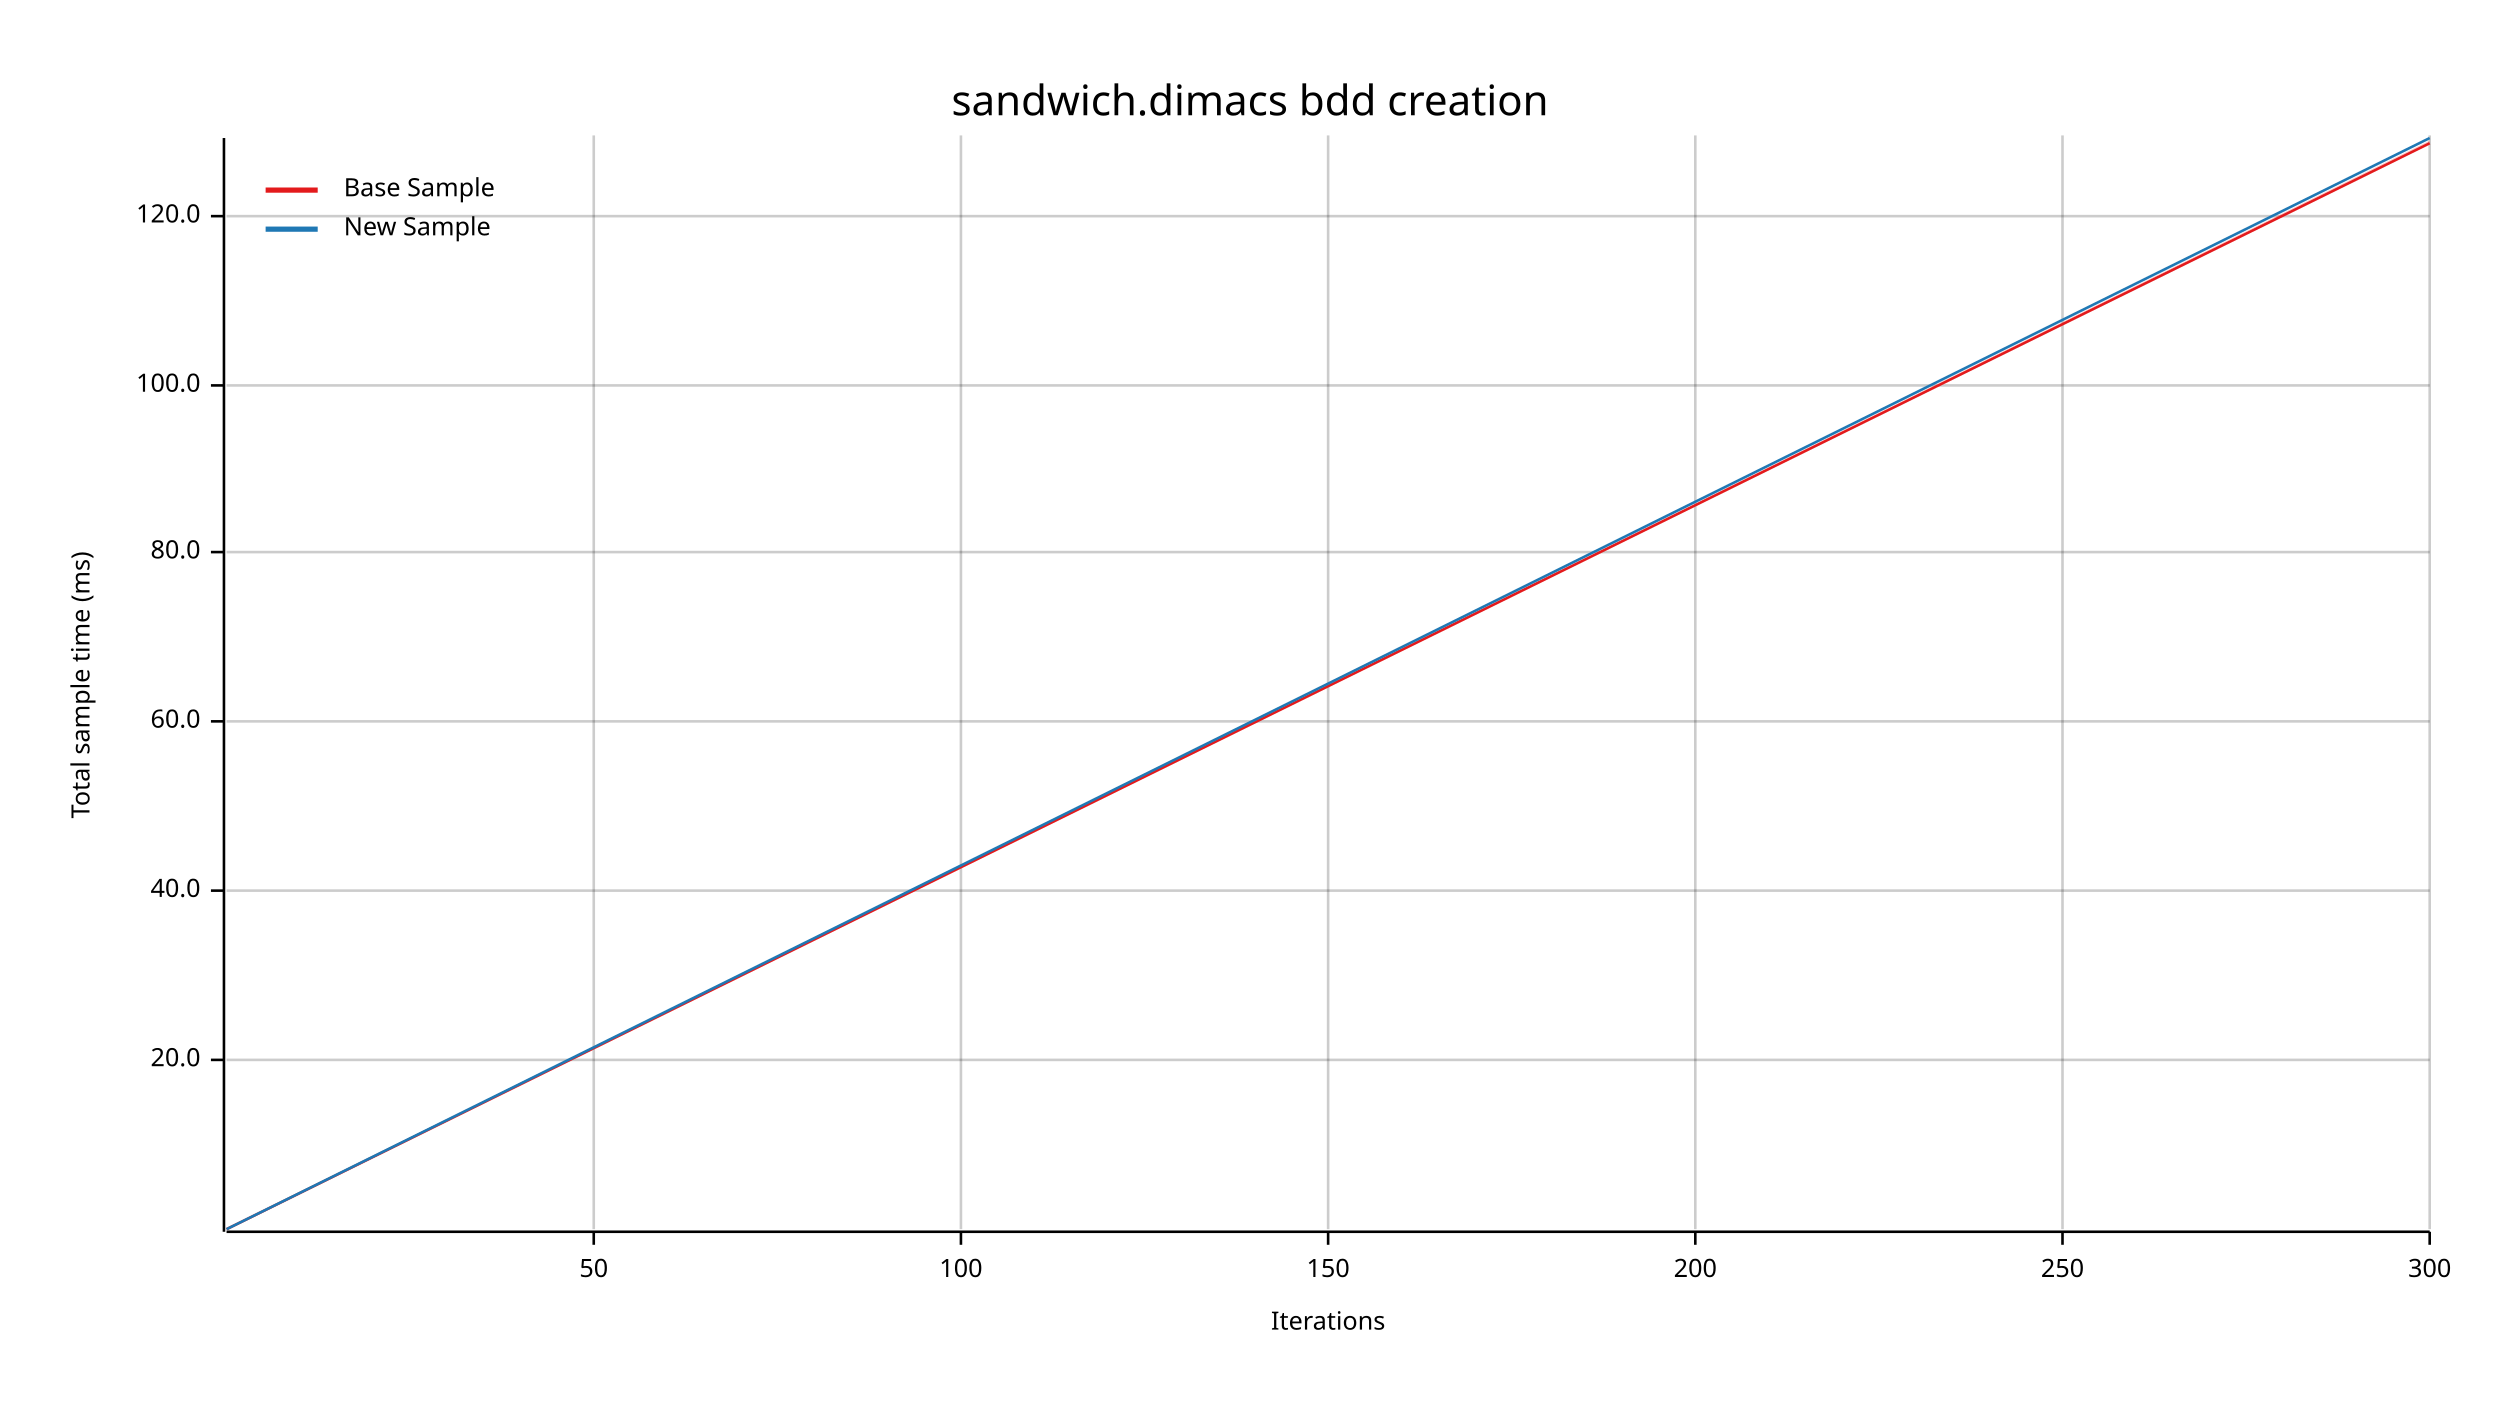
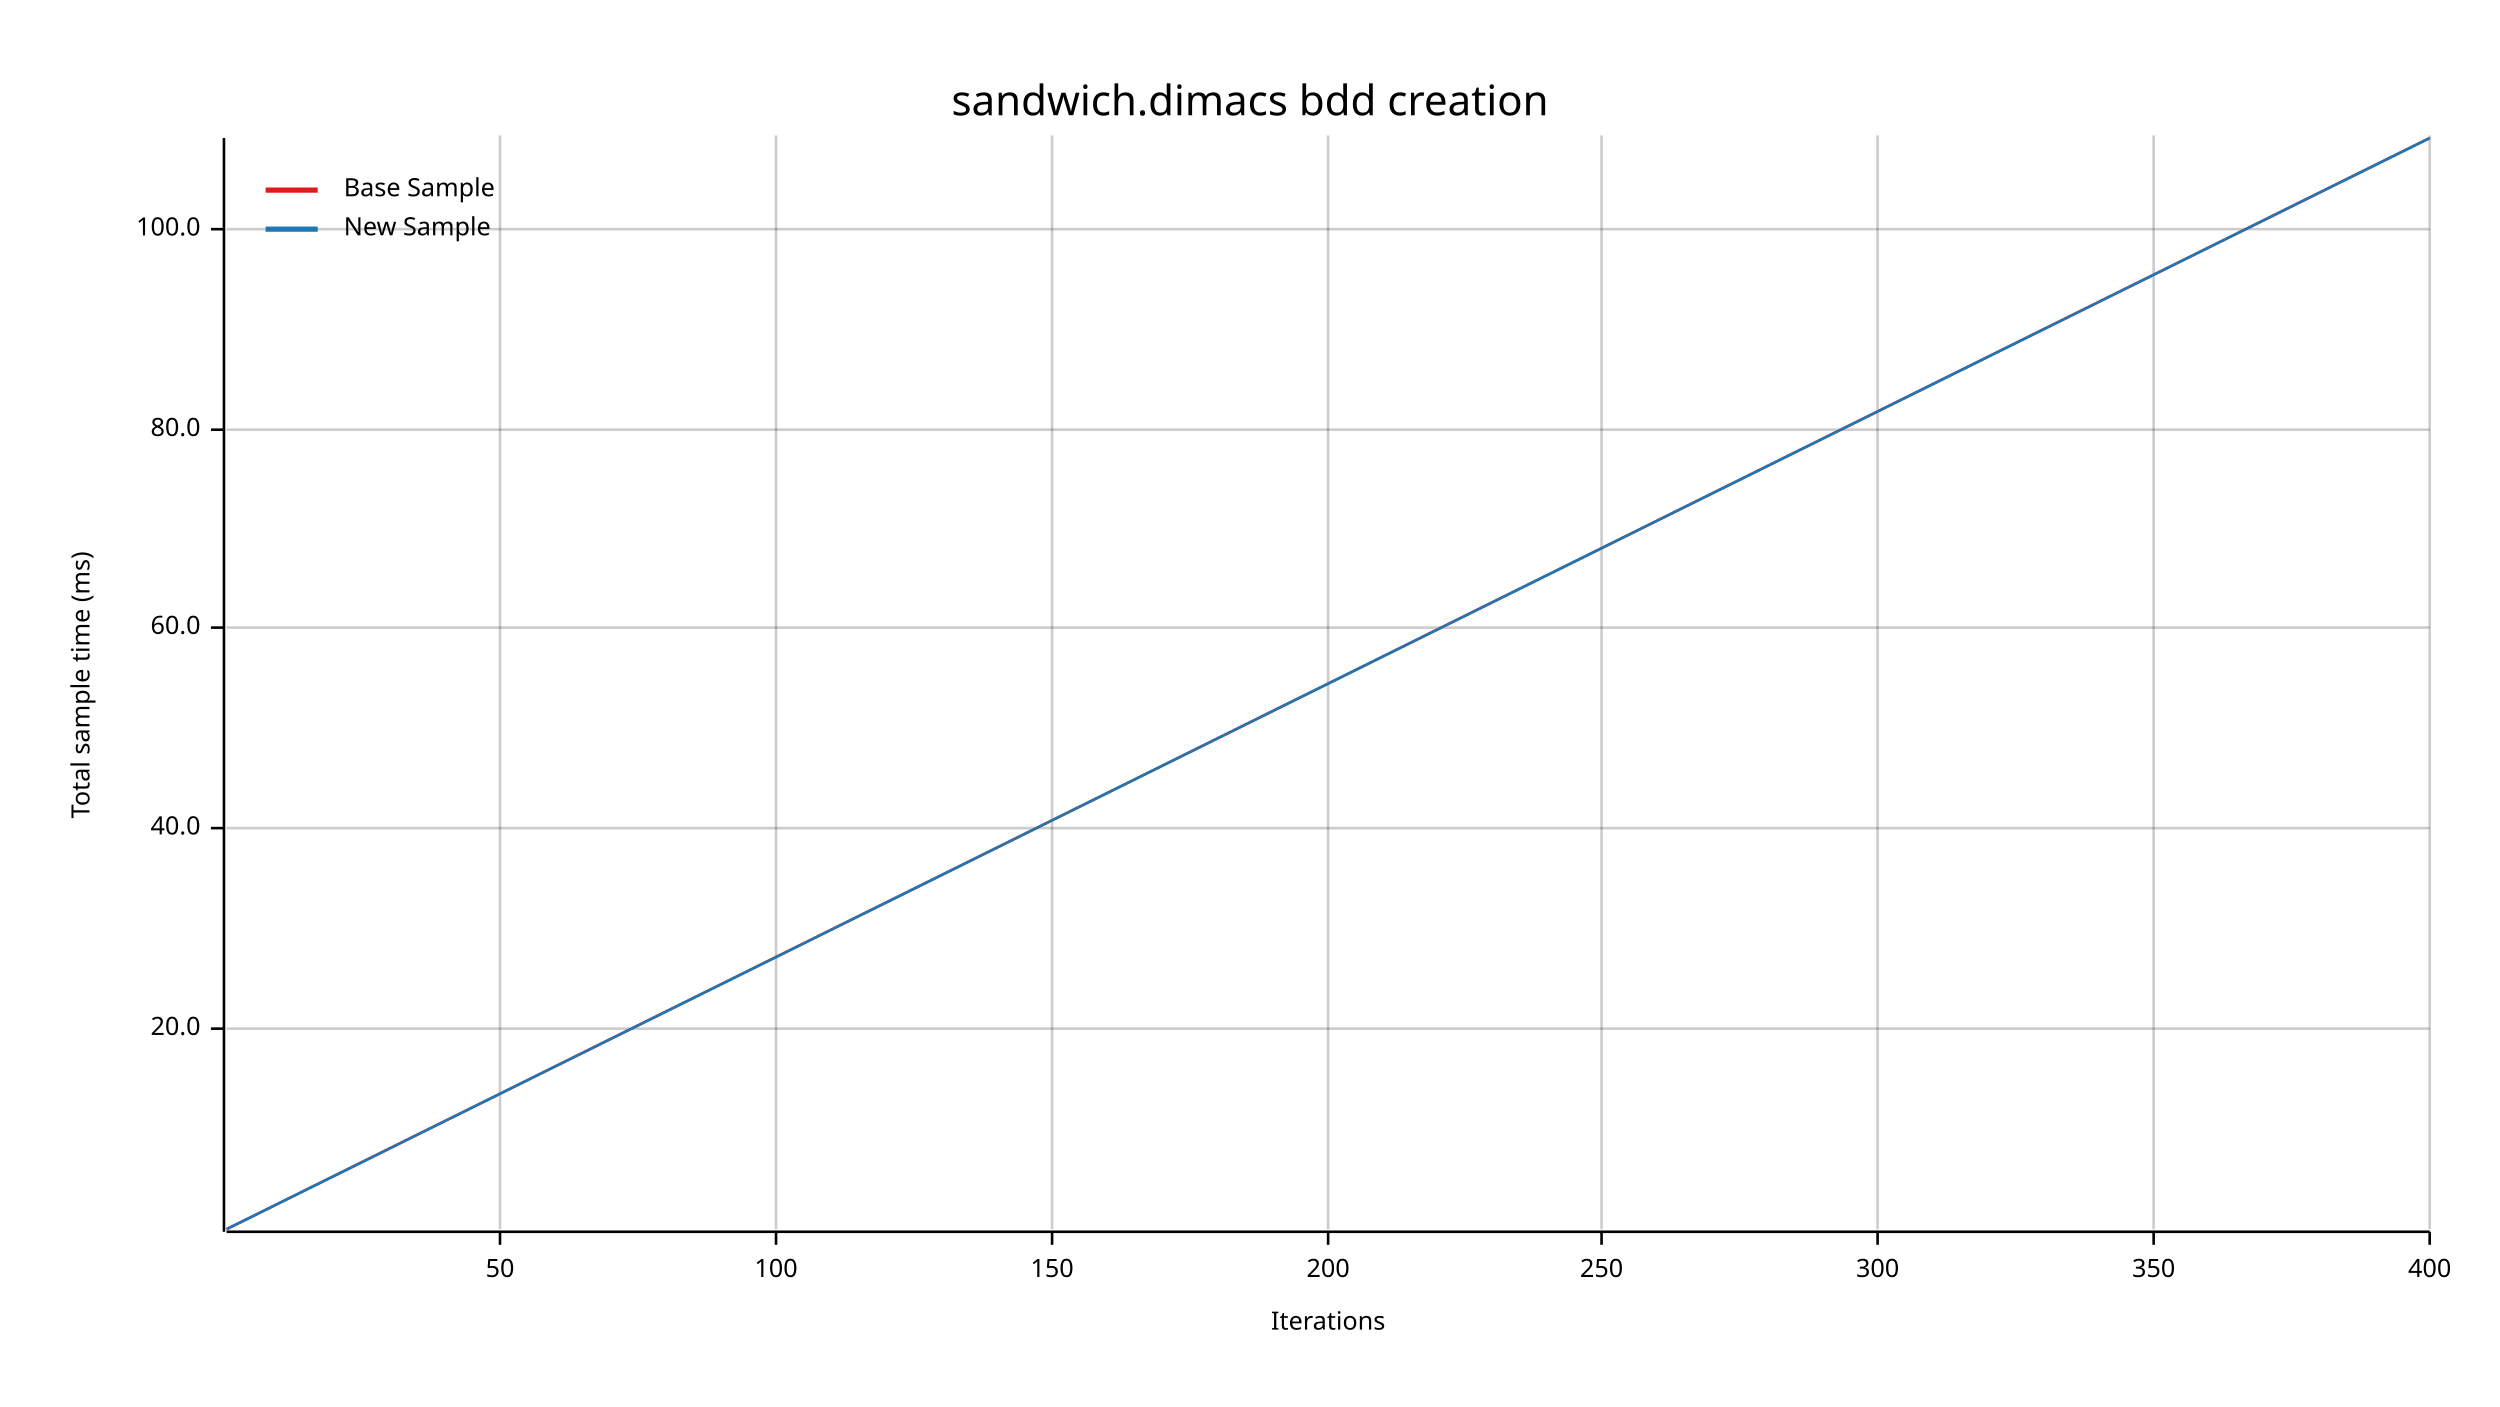
<svg xmlns="http://www.w3.org/2000/svg" width="960" height="540" viewBox="0 0 960 540">
  <text x="480" y="32" dy="0.76em" text-anchor="middle" font-family="sans-serif" font-size="16.129" opacity="1" fill="#000000">
sandwich.dimacs bdd creation
</text>
  <text x="27" y="263" dy="0.76em" text-anchor="middle" font-family="sans-serif" font-size="9.677" opacity="1" fill="#000000" transform="rotate(270, 27, 263)">
Total sample time (ms)
</text>
  <text x="510" y="513" dy="-0.5ex" text-anchor="middle" font-family="sans-serif" font-size="9.677" opacity="1" fill="#000000">
Iterations
</text>
-   <line opacity="0.2" stroke="#000000" stroke-width="1" x1="228" y1="472" x2="228" y2="52" />
-   <line opacity="0.2" stroke="#000000" stroke-width="1" x1="369" y1="472" x2="369" y2="52" />
+   <line opacity="0.2" stroke="#000000" stroke-width="1" x1="192" y1="472" x2="192" y2="52" />
+   <line opacity="0.2" stroke="#000000" stroke-width="1" x1="298" y1="472" x2="298" y2="52" />
+   <line opacity="0.2" stroke="#000000" stroke-width="1" x1="404" y1="472" x2="404" y2="52" />
  <line opacity="0.2" stroke="#000000" stroke-width="1" x1="510" y1="472" x2="510" y2="52" />
-   <line opacity="0.2" stroke="#000000" stroke-width="1" x1="651" y1="472" x2="651" y2="52" />
-   <line opacity="0.2" stroke="#000000" stroke-width="1" x1="792" y1="472" x2="792" y2="52" />
+   <line opacity="0.2" stroke="#000000" stroke-width="1" x1="615" y1="472" x2="615" y2="52" />
+   <line opacity="0.2" stroke="#000000" stroke-width="1" x1="721" y1="472" x2="721" y2="52" />
+   <line opacity="0.2" stroke="#000000" stroke-width="1" x1="827" y1="472" x2="827" y2="52" />
  <line opacity="0.2" stroke="#000000" stroke-width="1" x1="933" y1="472" x2="933" y2="52" />
-   <line opacity="0.2" stroke="#000000" stroke-width="1" x1="87" y1="407" x2="933" y2="407" />
-   <line opacity="0.2" stroke="#000000" stroke-width="1" x1="87" y1="342" x2="933" y2="342" />
-   <line opacity="0.2" stroke="#000000" stroke-width="1" x1="87" y1="277" x2="933" y2="277" />
-   <line opacity="0.2" stroke="#000000" stroke-width="1" x1="87" y1="212" x2="933" y2="212" />
-   <line opacity="0.2" stroke="#000000" stroke-width="1" x1="87" y1="148" x2="933" y2="148" />
-   <line opacity="0.2" stroke="#000000" stroke-width="1" x1="87" y1="83" x2="933" y2="83" />
+   <line opacity="0.2" stroke="#000000" stroke-width="1" x1="87" y1="395" x2="933" y2="395" />
+   <line opacity="0.2" stroke="#000000" stroke-width="1" x1="87" y1="318" x2="933" y2="318" />
+   <line opacity="0.2" stroke="#000000" stroke-width="1" x1="87" y1="241" x2="933" y2="241" />
+   <line opacity="0.2" stroke="#000000" stroke-width="1" x1="87" y1="165" x2="933" y2="165" />
+   <line opacity="0.2" stroke="#000000" stroke-width="1" x1="87" y1="88" x2="933" y2="88" />
  <polyline fill="none" opacity="1" stroke="#000000" stroke-width="1" points="86,53 86,473 " />
-   <text x="77" y="407" dy="0.5ex" text-anchor="end" font-family="sans-serif" font-size="9.677" opacity="1" fill="#000000">
+   <text x="77" y="395" dy="0.5ex" text-anchor="end" font-family="sans-serif" font-size="9.677" opacity="1" fill="#000000">
20.0
</text>
-   <polyline fill="none" opacity="1" stroke="#000000" stroke-width="1" points="81,407 86,407 " />
-   <text x="77" y="342" dy="0.5ex" text-anchor="end" font-family="sans-serif" font-size="9.677" opacity="1" fill="#000000">
+   <polyline fill="none" opacity="1" stroke="#000000" stroke-width="1" points="81,395 86,395 " />
+   <text x="77" y="318" dy="0.5ex" text-anchor="end" font-family="sans-serif" font-size="9.677" opacity="1" fill="#000000">
40.0
</text>
-   <polyline fill="none" opacity="1" stroke="#000000" stroke-width="1" points="81,342 86,342 " />
-   <text x="77" y="277" dy="0.5ex" text-anchor="end" font-family="sans-serif" font-size="9.677" opacity="1" fill="#000000">
+   <polyline fill="none" opacity="1" stroke="#000000" stroke-width="1" points="81,318 86,318 " />
+   <text x="77" y="241" dy="0.5ex" text-anchor="end" font-family="sans-serif" font-size="9.677" opacity="1" fill="#000000">
60.0
</text>
-   <polyline fill="none" opacity="1" stroke="#000000" stroke-width="1" points="81,277 86,277 " />
-   <text x="77" y="212" dy="0.5ex" text-anchor="end" font-family="sans-serif" font-size="9.677" opacity="1" fill="#000000">
+   <polyline fill="none" opacity="1" stroke="#000000" stroke-width="1" points="81,241 86,241 " />
+   <text x="77" y="165" dy="0.5ex" text-anchor="end" font-family="sans-serif" font-size="9.677" opacity="1" fill="#000000">
80.0
</text>
-   <polyline fill="none" opacity="1" stroke="#000000" stroke-width="1" points="81,212 86,212 " />
-   <text x="77" y="148" dy="0.5ex" text-anchor="end" font-family="sans-serif" font-size="9.677" opacity="1" fill="#000000">
+   <polyline fill="none" opacity="1" stroke="#000000" stroke-width="1" points="81,165 86,165 " />
+   <text x="77" y="88" dy="0.5ex" text-anchor="end" font-family="sans-serif" font-size="9.677" opacity="1" fill="#000000">
100.0
</text>
-   <polyline fill="none" opacity="1" stroke="#000000" stroke-width="1" points="81,148 86,148 " />
-   <text x="77" y="83" dy="0.5ex" text-anchor="end" font-family="sans-serif" font-size="9.677" opacity="1" fill="#000000">
- 120.0
- </text>
-   <polyline fill="none" opacity="1" stroke="#000000" stroke-width="1" points="81,83 86,83 " />
+   <polyline fill="none" opacity="1" stroke="#000000" stroke-width="1" points="81,88 86,88 " />
  <polyline fill="none" opacity="1" stroke="#000000" stroke-width="1" points="87,473 933,473 " />
-   <text x="228" y="483" dy="0.76em" text-anchor="middle" font-family="sans-serif" font-size="9.677" opacity="1" fill="#000000">
+   <text x="192" y="483" dy="0.76em" text-anchor="middle" font-family="sans-serif" font-size="9.677" opacity="1" fill="#000000">
50
</text>
-   <polyline fill="none" opacity="1" stroke="#000000" stroke-width="1" points="228,473 228,478 " />
-   <text x="369" y="483" dy="0.76em" text-anchor="middle" font-family="sans-serif" font-size="9.677" opacity="1" fill="#000000">
+   <polyline fill="none" opacity="1" stroke="#000000" stroke-width="1" points="192,473 192,478 " />
+   <text x="298" y="483" dy="0.76em" text-anchor="middle" font-family="sans-serif" font-size="9.677" opacity="1" fill="#000000">
100
</text>
-   <polyline fill="none" opacity="1" stroke="#000000" stroke-width="1" points="369,473 369,478 " />
-   <text x="510" y="483" dy="0.76em" text-anchor="middle" font-family="sans-serif" font-size="9.677" opacity="1" fill="#000000">
+   <polyline fill="none" opacity="1" stroke="#000000" stroke-width="1" points="298,473 298,478 " />
+   <text x="404" y="483" dy="0.76em" text-anchor="middle" font-family="sans-serif" font-size="9.677" opacity="1" fill="#000000">
150
</text>
-   <polyline fill="none" opacity="1" stroke="#000000" stroke-width="1" points="510,473 510,478 " />
-   <text x="651" y="483" dy="0.76em" text-anchor="middle" font-family="sans-serif" font-size="9.677" opacity="1" fill="#000000">
+   <polyline fill="none" opacity="1" stroke="#000000" stroke-width="1" points="404,473 404,478 " />
+   <text x="510" y="483" dy="0.76em" text-anchor="middle" font-family="sans-serif" font-size="9.677" opacity="1" fill="#000000">
200
</text>
-   <polyline fill="none" opacity="1" stroke="#000000" stroke-width="1" points="651,473 651,478 " />
-   <text x="792" y="483" dy="0.76em" text-anchor="middle" font-family="sans-serif" font-size="9.677" opacity="1" fill="#000000">
+   <polyline fill="none" opacity="1" stroke="#000000" stroke-width="1" points="510,473 510,478 " />
+   <text x="615" y="483" dy="0.76em" text-anchor="middle" font-family="sans-serif" font-size="9.677" opacity="1" fill="#000000">
250
</text>
-   <polyline fill="none" opacity="1" stroke="#000000" stroke-width="1" points="792,473 792,478 " />
-   <text x="933" y="483" dy="0.76em" text-anchor="middle" font-family="sans-serif" font-size="9.677" opacity="1" fill="#000000">
+   <polyline fill="none" opacity="1" stroke="#000000" stroke-width="1" points="615,473 615,478 " />
+   <text x="721" y="483" dy="0.76em" text-anchor="middle" font-family="sans-serif" font-size="9.677" opacity="1" fill="#000000">
300
</text>
+   <polyline fill="none" opacity="1" stroke="#000000" stroke-width="1" points="721,473 721,478 " />
+   <text x="827" y="483" dy="0.76em" text-anchor="middle" font-family="sans-serif" font-size="9.677" opacity="1" fill="#000000">
+ 350
+ </text>
+   <polyline fill="none" opacity="1" stroke="#000000" stroke-width="1" points="827,473 827,478 " />
+   <text x="933" y="483" dy="0.76em" text-anchor="middle" font-family="sans-serif" font-size="9.677" opacity="1" fill="#000000">
+ 400
+ </text>
  <polyline fill="none" opacity="1" stroke="#000000" stroke-width="1" points="933,473 933,478 " />
-   <polyline fill="none" opacity="1" stroke="#E31A1C" stroke-width="1" points="87,472 933,55 " />
-   <polygon opacity="0.25" fill="#E31A1C" points="87,472 933,55 933,54 " />
+   <polyline fill="none" opacity="1" stroke="#E31A1C" stroke-width="1" points="87,472 933,53 " />
+   <polygon opacity="0.25" fill="#E31A1C" points="87,472 933,53 933,53 " />
  <polyline fill="none" opacity="1" stroke="#1F78B4" stroke-width="1" points="87,472 933,53 " />
  <polygon opacity="0.25" fill="#1F78B4" points="87,472 933,53 933,53 " />
  <text x="132" y="68" dy="0.76em" text-anchor="start" font-family="sans-serif" font-size="9.677" opacity="1" fill="#000000">
Base Sample
</text>
  <text x="132" y="83" dy="0.76em" text-anchor="start" font-family="sans-serif" font-size="9.677" opacity="1" fill="#000000">
New Sample
</text>
  <polyline fill="none" opacity="1" stroke="#E31A1C" stroke-width="2" points="102,73 122,73 " />
  <polyline fill="none" opacity="1" stroke="#1F78B4" stroke-width="2" points="102,88 122,88 " />
</svg>
